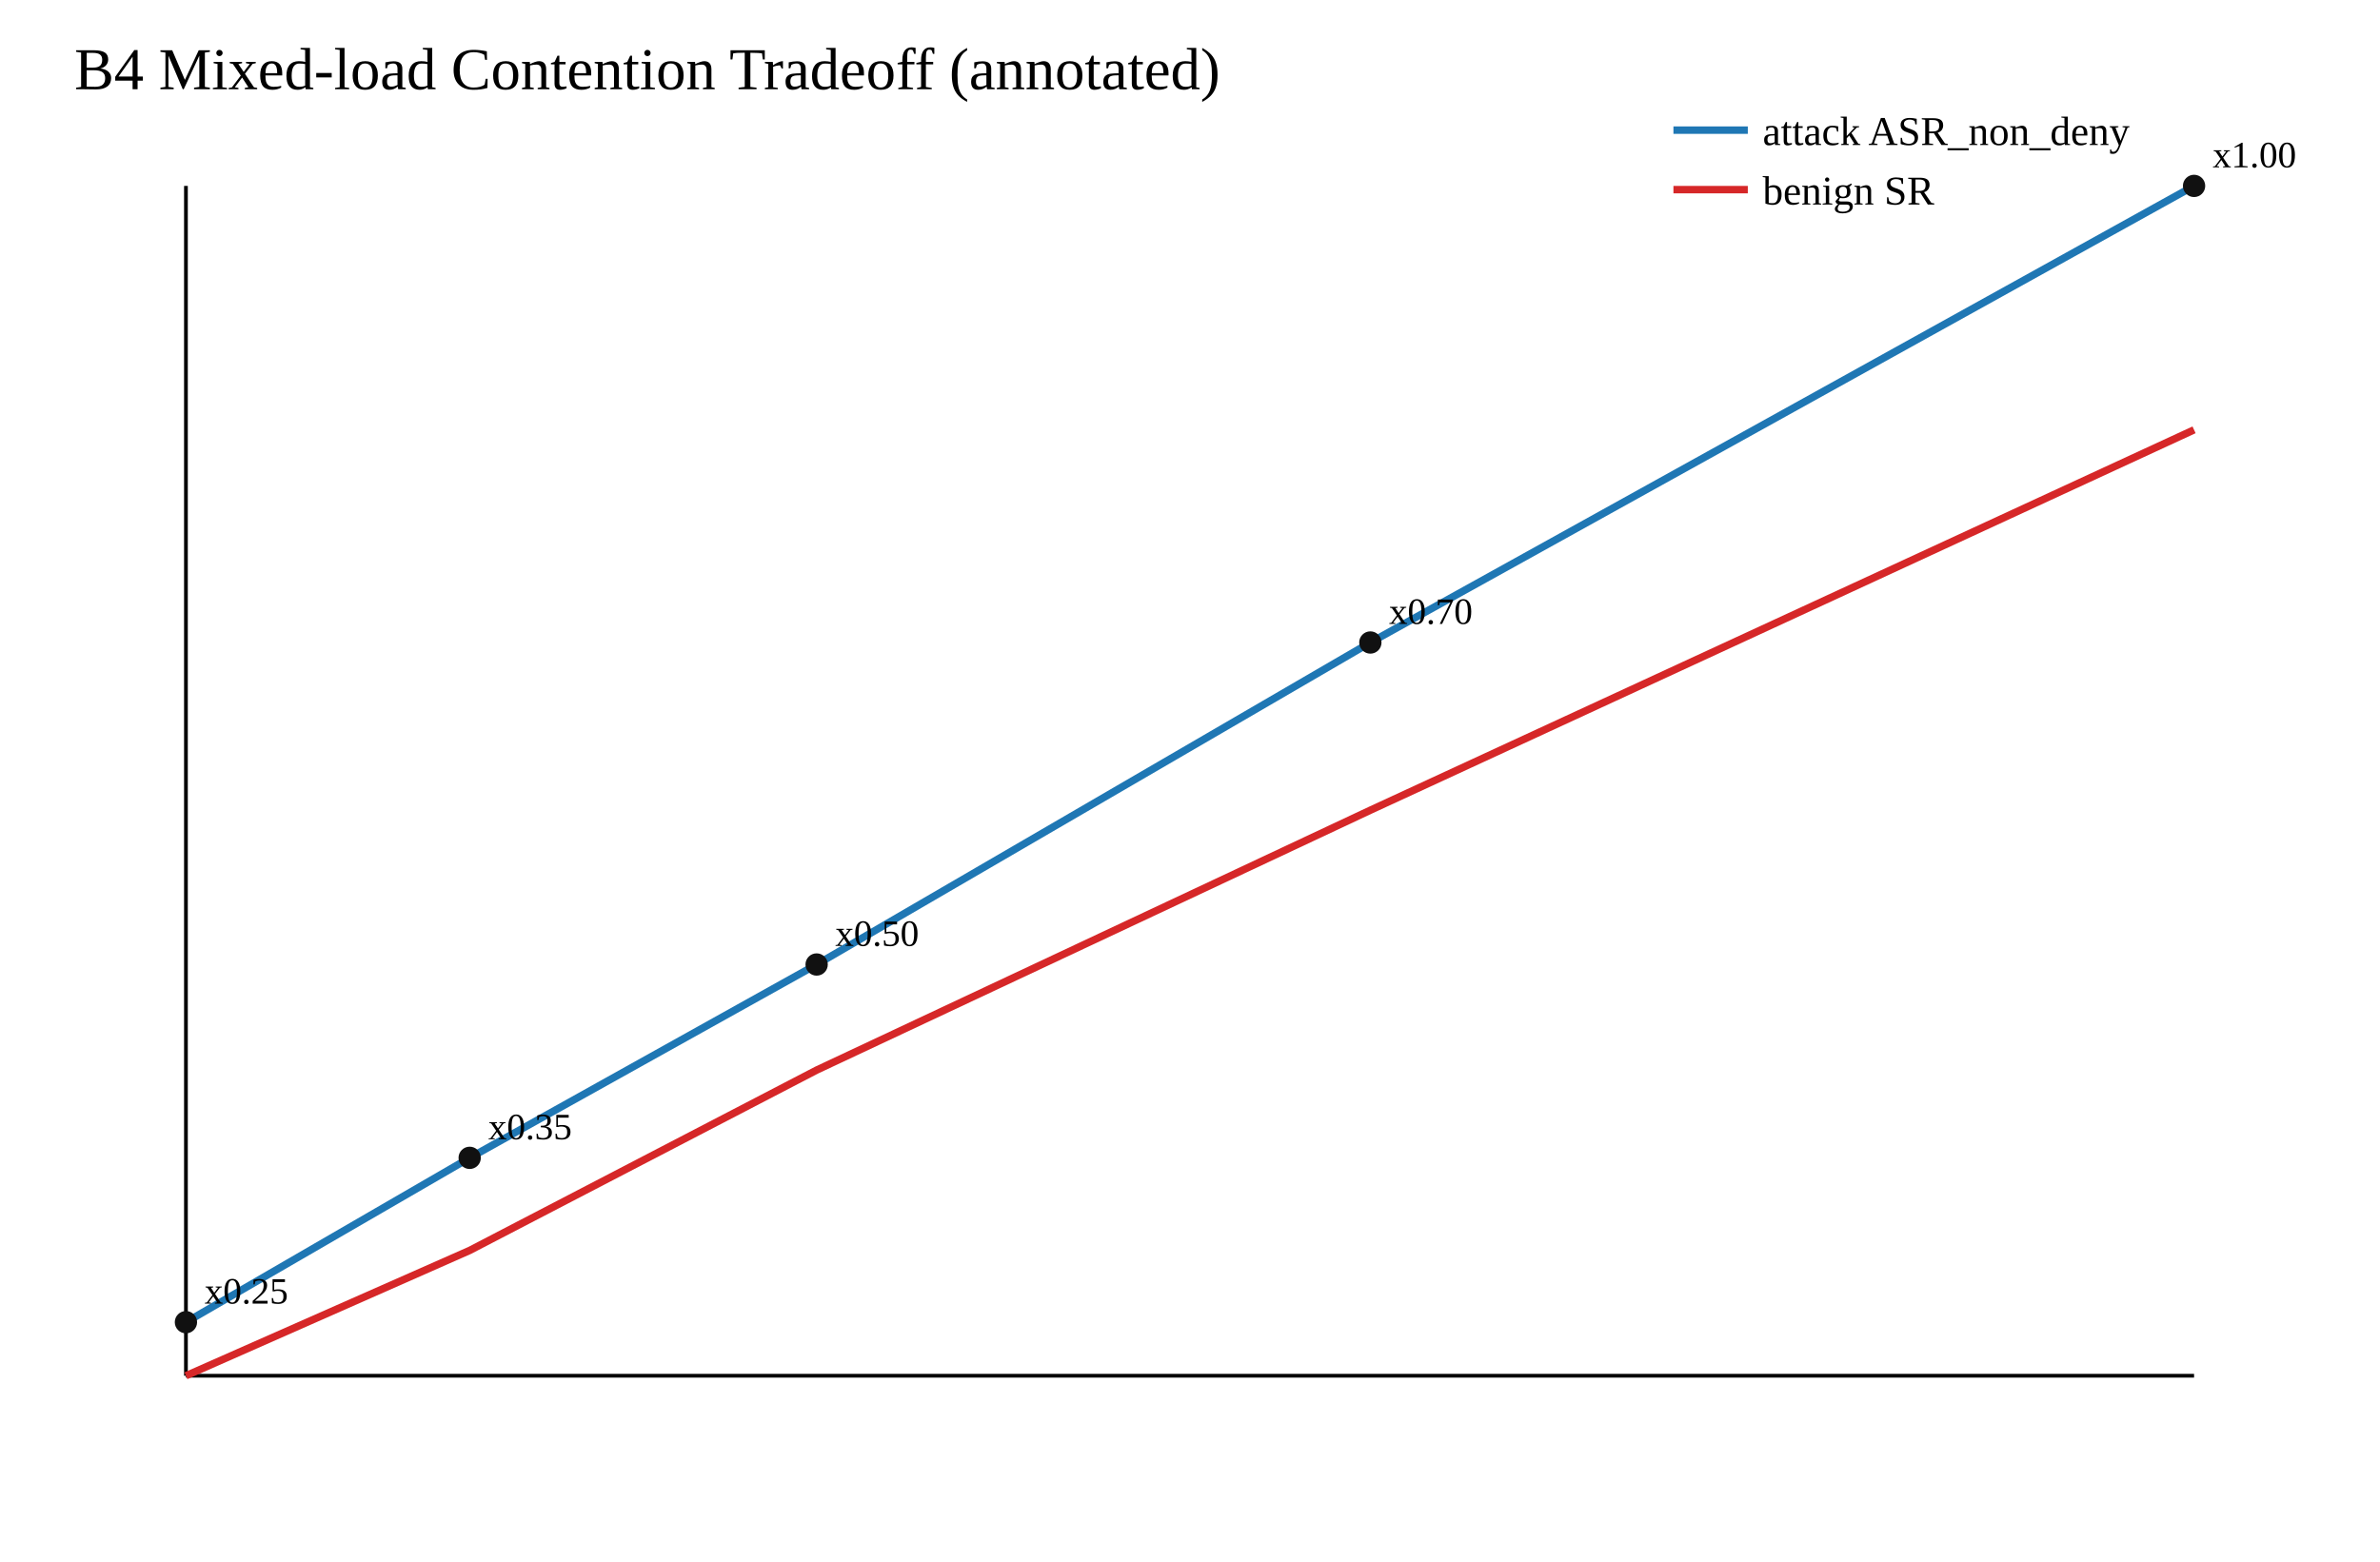
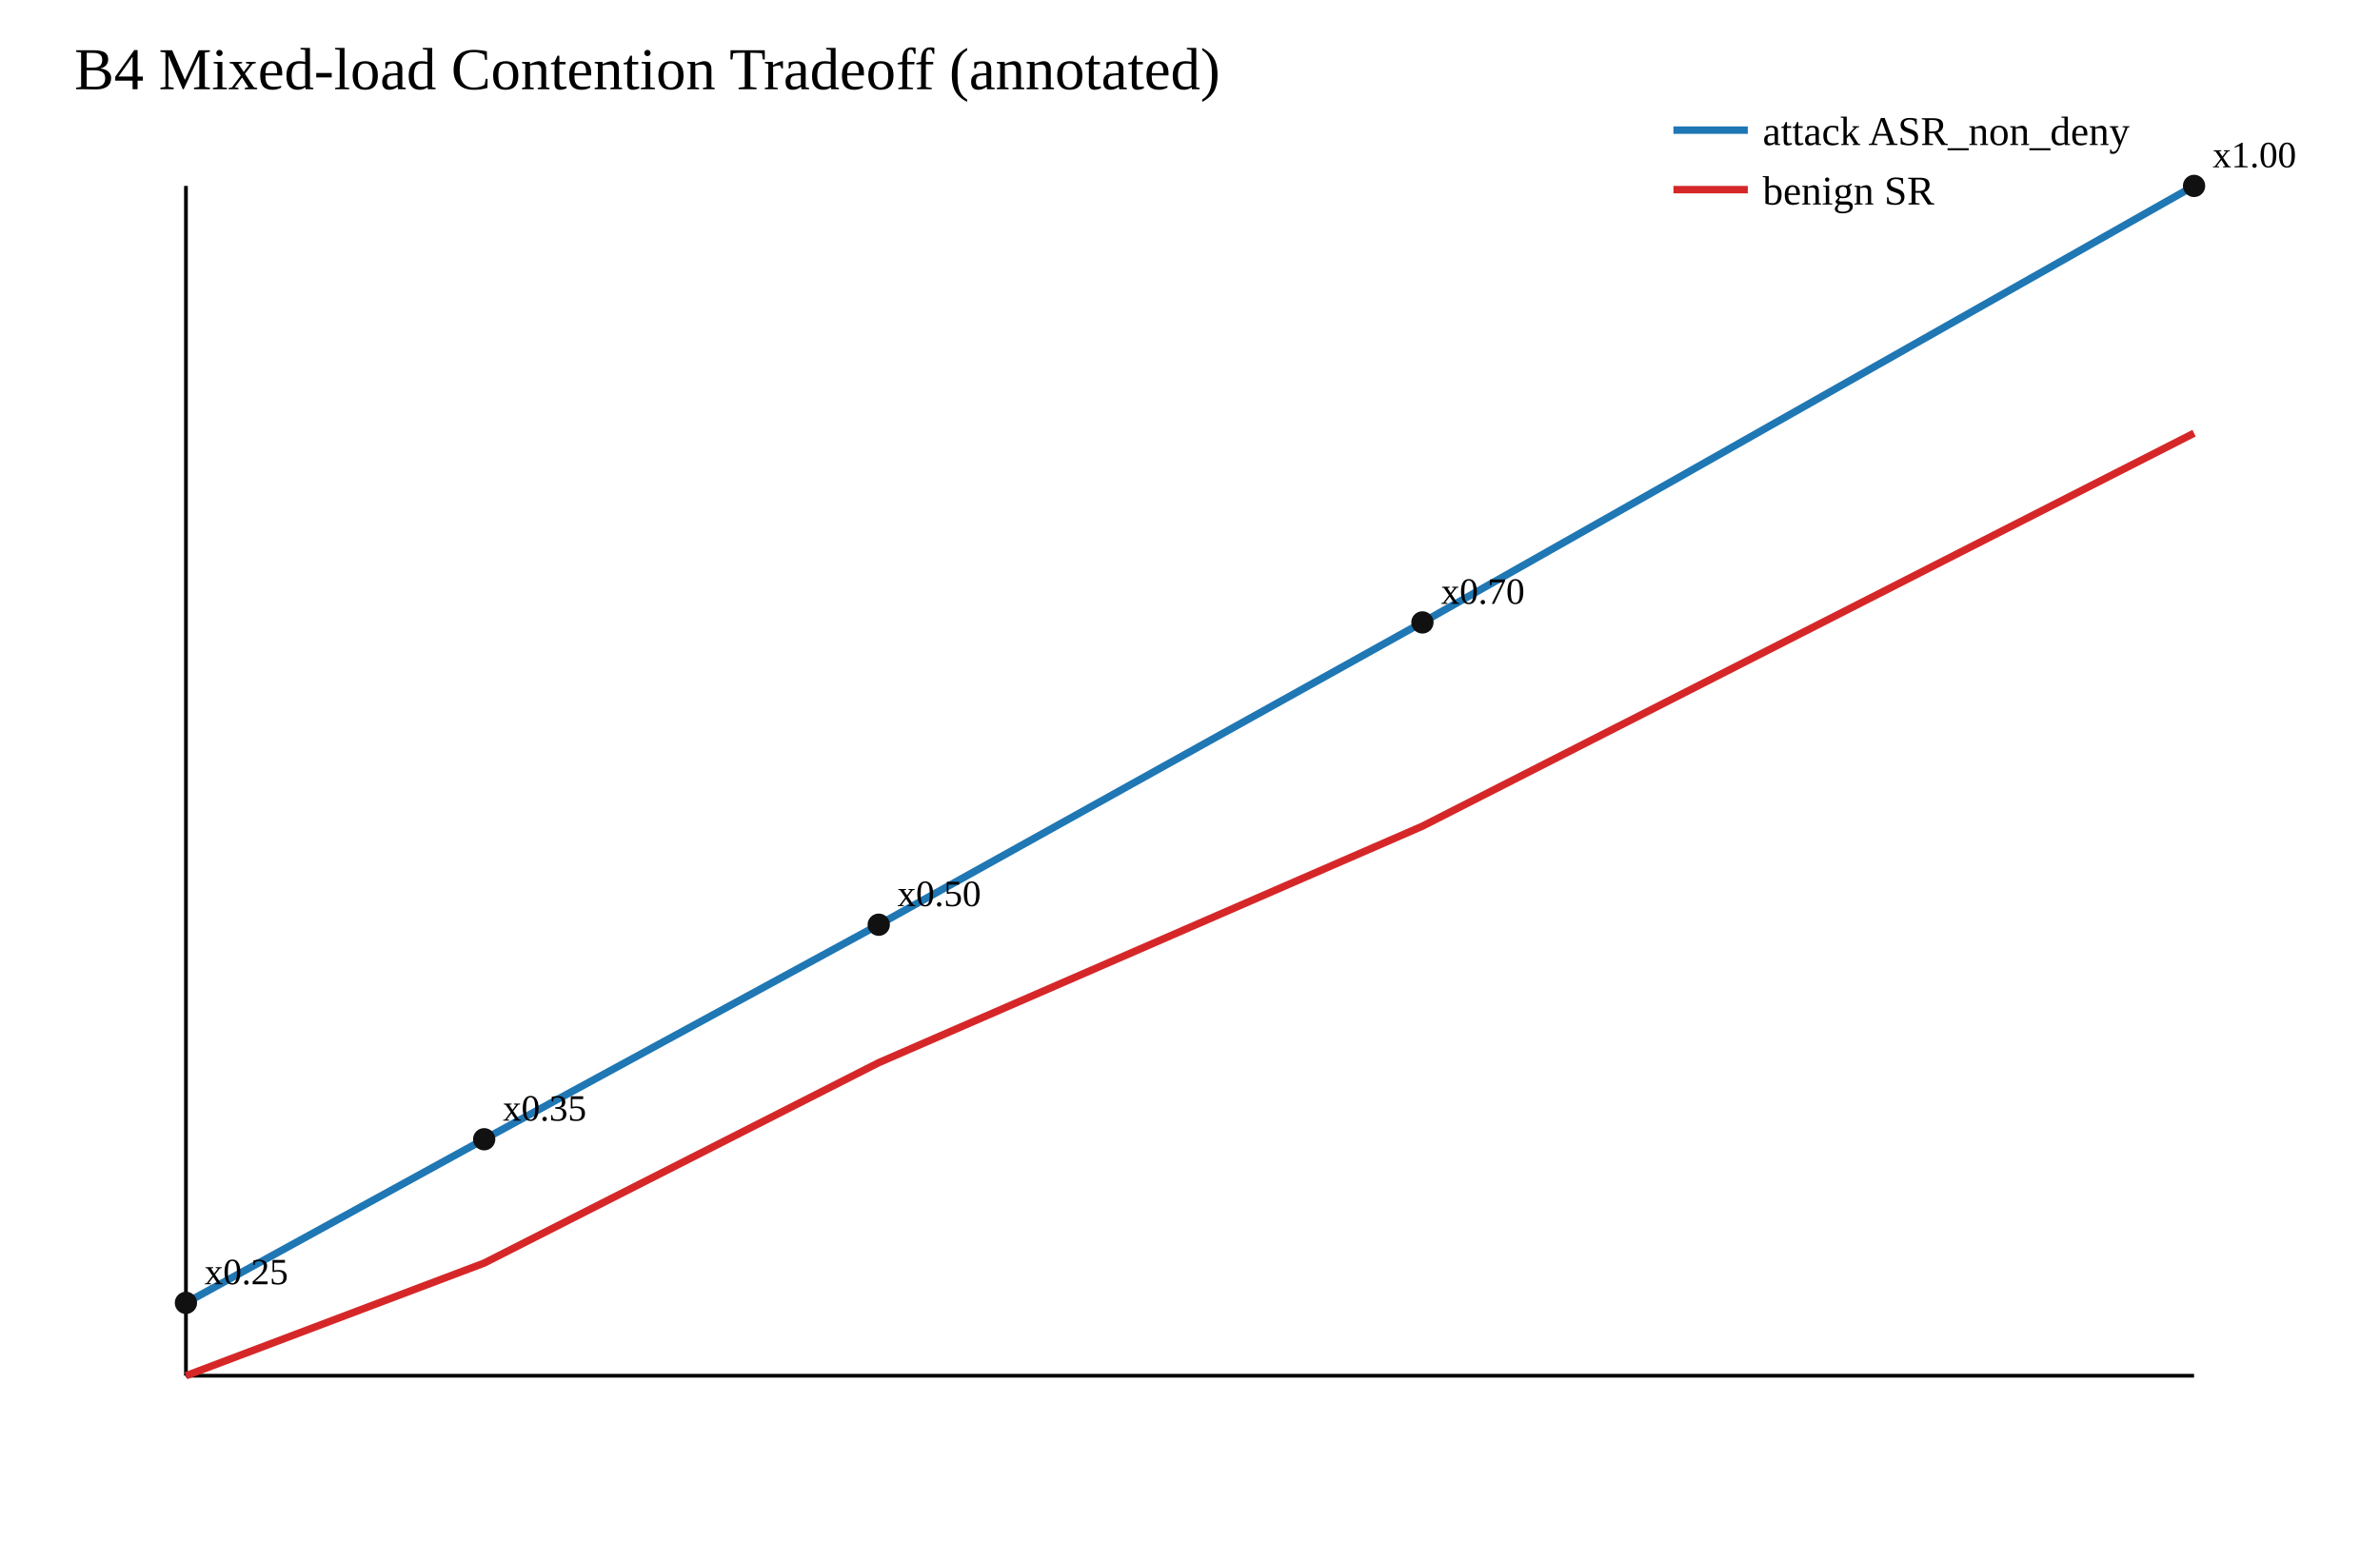
<svg xmlns="http://www.w3.org/2000/svg" width="640" height="420">
  <text x="20" y="24" font-size="16">B4 Mixed-load Contention Tradeoff (annotated)</text>
  <line x1="50" y1="370" x2="590" y2="370" stroke="black" />
  <line x1="50" y1="370" x2="50" y2="50" stroke="black" />
-   <polyline fill="none" stroke="#1f77b4" stroke-width="2" points="590.0,50.0 368.5,172.8 219.6,259.4 126.3,311.4 50.0,355.6" />
+   <polyline fill="none" stroke="#1f77b4" stroke-width="2" points="590.0,50.0 382.5,167.4 236.3,248.7 130.2,306.4 50.0,350.4" />
  <line x1="450" y1="35" x2="470" y2="35" stroke="#1f77b4" stroke-width="2" />
  <text x="474" y="39" font-size="11">attack ASR_non_deny</text>
-   <polyline fill="none" stroke="#d62728" stroke-width="2" points="590.0,115.6 368.5,217.9 219.6,287.8 126.3,336.3 50.0,370.0" />
+   <polyline fill="none" stroke="#d62728" stroke-width="2" points="590.0,116.5 382.5,222.2 236.3,285.8 130.2,339.7 50.0,370.0" />
  <line x1="450" y1="51" x2="470" y2="51" stroke="#d62728" stroke-width="2" />
  <text x="474" y="55" font-size="11">benign SR</text>
  <circle cx="590.0" cy="50.0" r="3" fill="#111" />
  <text x="595.0" y="45.0" font-size="10">x1.00</text>
-   <circle cx="368.5" cy="172.8" r="3" fill="#111" />
-   <text x="373.5" y="167.8" font-size="10">x0.70</text>
-   <circle cx="219.6" cy="259.4" r="3" fill="#111" />
-   <text x="224.6" y="254.4" font-size="10">x0.50</text>
-   <circle cx="126.3" cy="311.4" r="3" fill="#111" />
-   <text x="131.3" y="306.4" font-size="10">x0.35</text>
-   <circle cx="50.0" cy="355.6" r="3" fill="#111" />
-   <text x="55.0" y="350.6" font-size="10">x0.25</text>
+   <circle cx="382.5" cy="167.4" r="3" fill="#111" />
+   <text x="387.5" y="162.4" font-size="10">x0.70</text>
+   <circle cx="236.3" cy="248.7" r="3" fill="#111" />
+   <text x="241.3" y="243.7" font-size="10">x0.50</text>
+   <circle cx="130.2" cy="306.4" r="3" fill="#111" />
+   <text x="135.2" y="301.4" font-size="10">x0.35</text>
+   <circle cx="50.0" cy="350.4" r="3" fill="#111" />
+   <text x="55.0" y="345.4" font-size="10">x0.25</text>
</svg>
